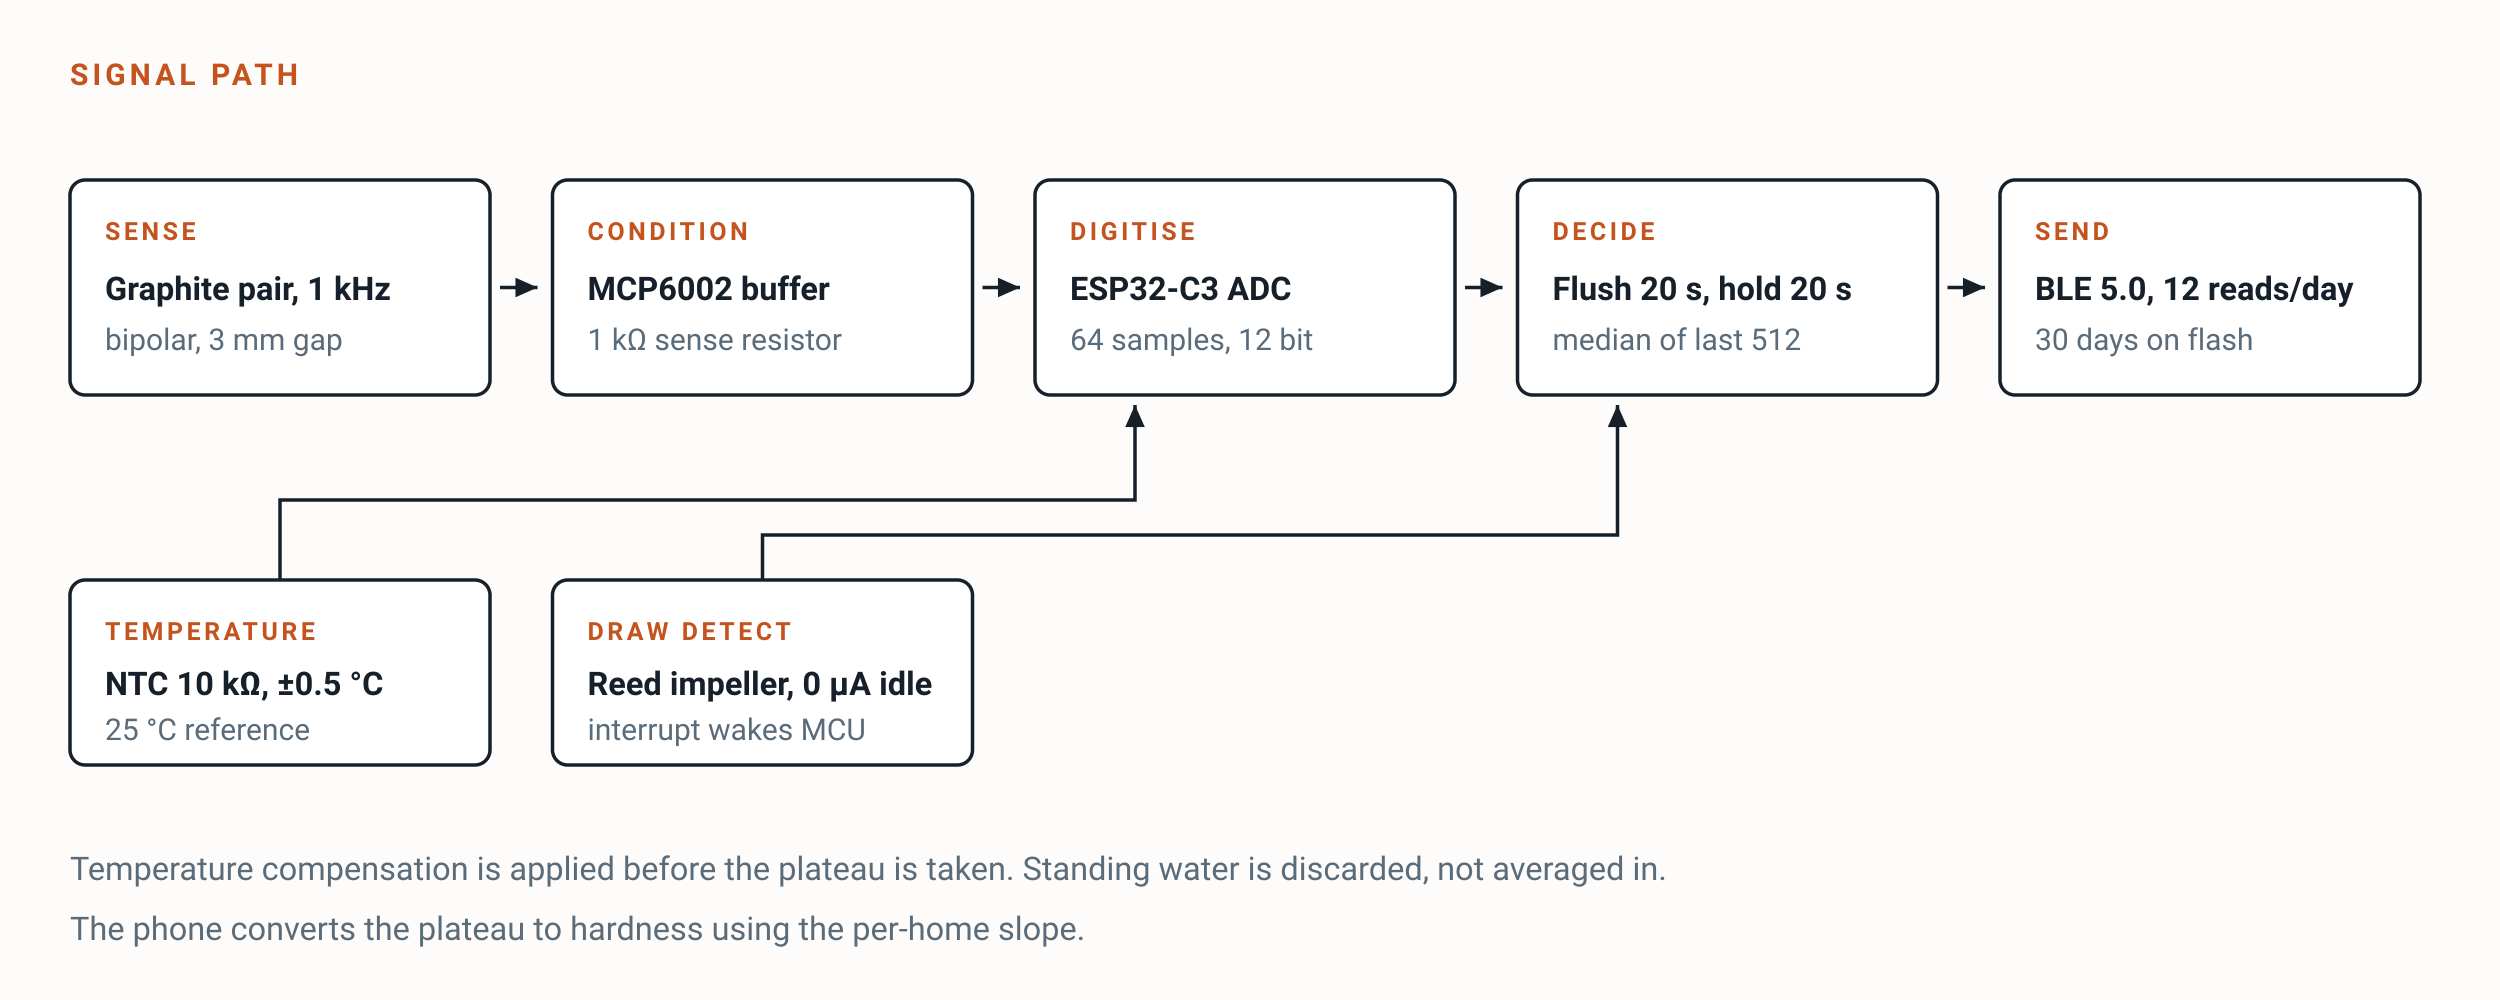
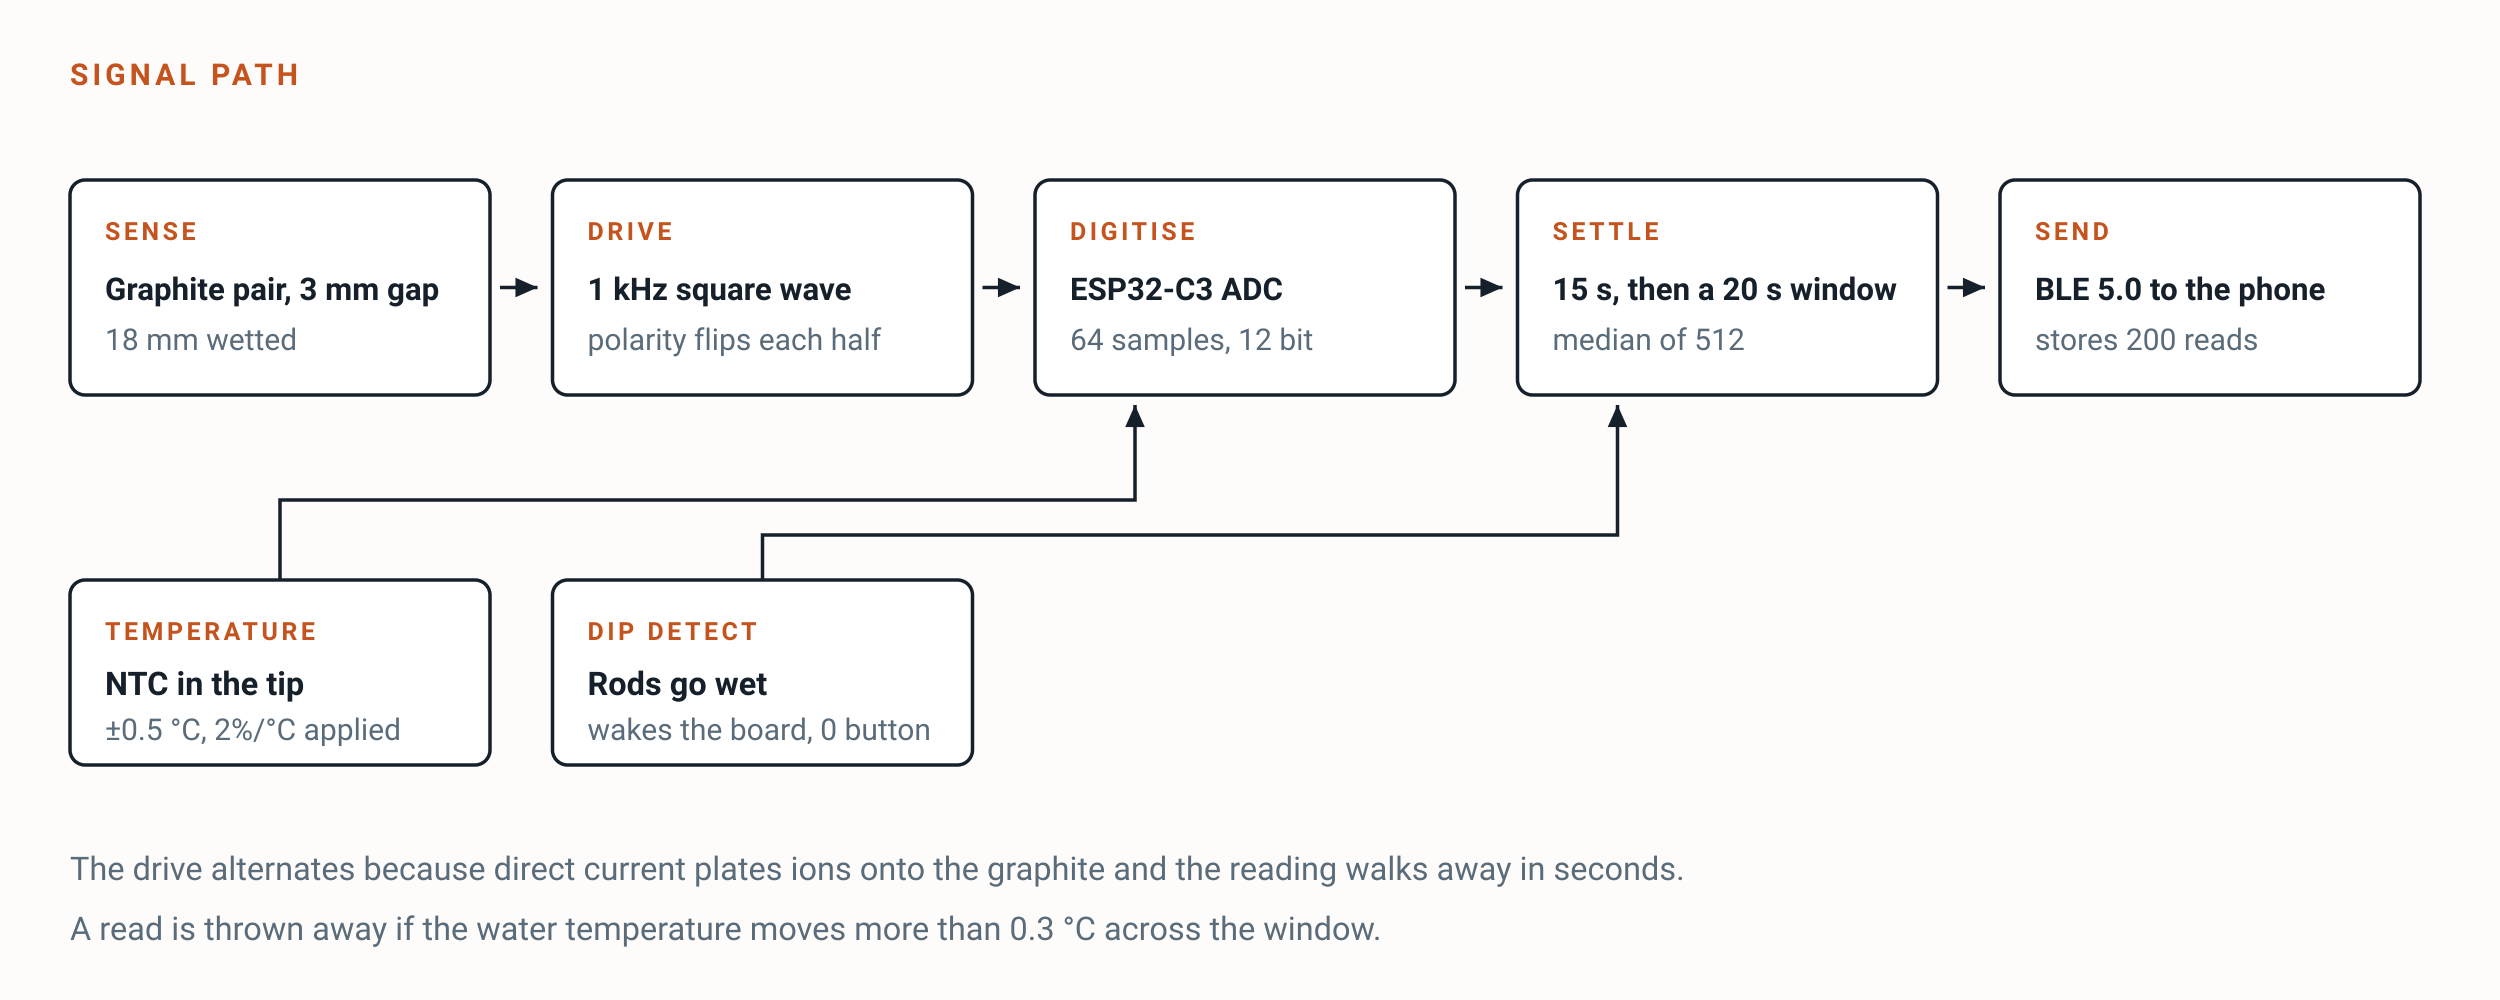
<svg xmlns="http://www.w3.org/2000/svg" viewBox="0 0 1000 400" width="1000" height="400" font-family="ui-sans-serif,system-ui,-apple-system,Segoe UI,Roboto,Helvetica,Arial,sans-serif">
  <rect width="1000" height="400" fill="#FDFCFA" />
  <defs>
    <marker id="a" viewBox="0 0 10 10" refX="9" refY="5" markerWidth="7" markerHeight="7" orient="auto">
      <path d="M0,1 L9,5 L0,9 z" fill="#16202B" />
    </marker>
-     <marker id="ao" viewBox="0 0 10 10" refX="9" refY="5" markerWidth="7" markerHeight="7" orient="auto">
-       <path d="M0,1 L9,5 L0,9 z" fill="#C4531E" />
-     </marker>
  </defs>
  <text x="28" y="34" font-size="12" fill="#C4531E" text-anchor="start" font-weight="700" letter-spacing="1.6">SIGNAL PATH</text>
  <rect x="28" y="72" width="168" height="86" rx="6" fill="#FFFFFF" stroke="#16202B" stroke-width="1.4" />
  <text x="42" y="96" font-size="10" fill="#C4531E" text-anchor="start" font-weight="700" letter-spacing="1.4">SENSE</text>
-   <text x="42" y="120" font-size="13" fill="#16202B" text-anchor="start" font-weight="600" letter-spacing="0">Graphite pair, 1 kHz</text>
-   <text x="42" y="140" font-size="12" fill="#5A6B7A" text-anchor="start" font-weight="400" letter-spacing="0">bipolar, 3 mm gap</text>
+   <text x="42" y="120" font-size="12.5" fill="#16202B" text-anchor="start" font-weight="600" letter-spacing="0">Graphite pair, 3 mm gap</text>
+   <text x="42" y="140" font-size="12" fill="#5A6B7A" text-anchor="start" font-weight="400" letter-spacing="0">18 mm wetted</text>
  <line x1="200" y1="115.0" x2="215" y2="115.0" stroke="#16202B" stroke-width="1.4" marker-end="url(#a)" />
  <rect x="221" y="72" width="168" height="86" rx="6" fill="#FFFFFF" stroke="#16202B" stroke-width="1.4" />
-   <text x="235" y="96" font-size="10" fill="#C4531E" text-anchor="start" font-weight="700" letter-spacing="1.4">CONDITION</text>
-   <text x="235" y="120" font-size="13" fill="#16202B" text-anchor="start" font-weight="600" letter-spacing="0">MCP6002 buffer</text>
-   <text x="235" y="140" font-size="12" fill="#5A6B7A" text-anchor="start" font-weight="400" letter-spacing="0">1 kΩ sense resistor</text>
+   <text x="235" y="96" font-size="10" fill="#C4531E" text-anchor="start" font-weight="700" letter-spacing="1.4">DRIVE</text>
+   <text x="235" y="120" font-size="12.5" fill="#16202B" text-anchor="start" font-weight="600" letter-spacing="0">1 kHz square wave</text>
+   <text x="235" y="140" font-size="12" fill="#5A6B7A" text-anchor="start" font-weight="400" letter-spacing="0">polarity flips each half</text>
  <line x1="393" y1="115.0" x2="408" y2="115.0" stroke="#16202B" stroke-width="1.4" marker-end="url(#a)" />
  <rect x="414" y="72" width="168" height="86" rx="6" fill="#FFFFFF" stroke="#16202B" stroke-width="1.4" />
  <text x="428" y="96" font-size="10" fill="#C4531E" text-anchor="start" font-weight="700" letter-spacing="1.4">DIGITISE</text>
-   <text x="428" y="120" font-size="13" fill="#16202B" text-anchor="start" font-weight="600" letter-spacing="0">ESP32-C3 ADC</text>
+   <text x="428" y="120" font-size="12.5" fill="#16202B" text-anchor="start" font-weight="600" letter-spacing="0">ESP32-C3 ADC</text>
  <text x="428" y="140" font-size="12" fill="#5A6B7A" text-anchor="start" font-weight="400" letter-spacing="0">64 samples, 12 bit</text>
  <line x1="586" y1="115.0" x2="601" y2="115.0" stroke="#16202B" stroke-width="1.4" marker-end="url(#a)" />
  <rect x="607" y="72" width="168" height="86" rx="6" fill="#FFFFFF" stroke="#16202B" stroke-width="1.4" />
-   <text x="621" y="96" font-size="10" fill="#C4531E" text-anchor="start" font-weight="700" letter-spacing="1.4">DECIDE</text>
-   <text x="621" y="120" font-size="13" fill="#16202B" text-anchor="start" font-weight="600" letter-spacing="0">Flush 20 s, hold 20 s</text>
-   <text x="621" y="140" font-size="12" fill="#5A6B7A" text-anchor="start" font-weight="400" letter-spacing="0">median of last 512</text>
+   <text x="621" y="96" font-size="10" fill="#C4531E" text-anchor="start" font-weight="700" letter-spacing="1.4">SETTLE</text>
+   <text x="621" y="120" font-size="12.5" fill="#16202B" text-anchor="start" font-weight="600" letter-spacing="0">15 s, then a 20 s window</text>
+   <text x="621" y="140" font-size="12" fill="#5A6B7A" text-anchor="start" font-weight="400" letter-spacing="0">median of 512</text>
  <line x1="779" y1="115.0" x2="794" y2="115.0" stroke="#16202B" stroke-width="1.4" marker-end="url(#a)" />
  <rect x="800" y="72" width="168" height="86" rx="6" fill="#FFFFFF" stroke="#16202B" stroke-width="1.4" />
  <text x="814" y="96" font-size="10" fill="#C4531E" text-anchor="start" font-weight="700" letter-spacing="1.4">SEND</text>
-   <text x="814" y="120" font-size="13" fill="#16202B" text-anchor="start" font-weight="600" letter-spacing="0">BLE 5.0, 12 reads/day</text>
-   <text x="814" y="140" font-size="12" fill="#5A6B7A" text-anchor="start" font-weight="400" letter-spacing="0">30 days on flash</text>
+   <text x="814" y="120" font-size="12.5" fill="#16202B" text-anchor="start" font-weight="600" letter-spacing="0">BLE 5.0 to the phone</text>
+   <text x="814" y="140" font-size="12" fill="#5A6B7A" text-anchor="start" font-weight="400" letter-spacing="0">stores 200 reads</text>
  <rect x="28" y="232" width="168" height="74" rx="6" fill="#FFFFFF" stroke="#16202B" stroke-width="1.4" />
  <text x="42" y="256" font-size="10" fill="#C4531E" text-anchor="start" font-weight="700" letter-spacing="1.4">TEMPERATURE</text>
-   <text x="42" y="278" font-size="13" fill="#16202B" text-anchor="start" font-weight="600" letter-spacing="0">NTC 10 kΩ, ±0.5 °C</text>
-   <text x="42" y="296" font-size="12" fill="#5A6B7A" text-anchor="start" font-weight="400" letter-spacing="0">25 °C reference</text>
+   <text x="42" y="278" font-size="13" fill="#16202B" text-anchor="start" font-weight="600" letter-spacing="0">NTC in the tip</text>
+   <text x="42" y="296" font-size="12" fill="#5A6B7A" text-anchor="start" font-weight="400" letter-spacing="0">±0.5 °C, 2%/°C applied</text>
  <rect x="221" y="232" width="168" height="74" rx="6" fill="#FFFFFF" stroke="#16202B" stroke-width="1.4" />
-   <text x="235" y="256" font-size="10" fill="#C4531E" text-anchor="start" font-weight="700" letter-spacing="1.4">DRAW DETECT</text>
-   <text x="235" y="278" font-size="13" fill="#16202B" text-anchor="start" font-weight="600" letter-spacing="0">Reed impeller, 0 µA idle</text>
-   <text x="235" y="296" font-size="12" fill="#5A6B7A" text-anchor="start" font-weight="400" letter-spacing="0">interrupt wakes MCU</text>
+   <text x="235" y="256" font-size="10" fill="#C4531E" text-anchor="start" font-weight="700" letter-spacing="1.4">DIP DETECT</text>
+   <text x="235" y="278" font-size="13" fill="#16202B" text-anchor="start" font-weight="600" letter-spacing="0">Rods go wet</text>
+   <text x="235" y="296" font-size="12" fill="#5A6B7A" text-anchor="start" font-weight="400" letter-spacing="0">wakes the board, 0 button</text>
  <path d="M112,232 L112,200 L454,200 L454,162" fill="none" stroke="#16202B" stroke-width="1.4" marker-end="url(#a)" />
  <path d="M305,232 L305,214 L647,214 L647,162" fill="none" stroke="#16202B" stroke-width="1.4" marker-end="url(#a)" />
-   <text x="28" y="352" font-size="13" fill="#5A6B7A" text-anchor="start" font-weight="400" letter-spacing="0">Temperature compensation is applied before the plateau is taken. Standing water is discarded, not averaged in.</text>
-   <text x="28" y="376" font-size="13" fill="#5A6B7A" text-anchor="start" font-weight="400" letter-spacing="0">The phone converts the plateau to hardness using the per-home slope.</text>
+   <text x="28" y="352" font-size="13" fill="#5A6B7A" text-anchor="start" font-weight="400" letter-spacing="0">The drive alternates because direct current plates ions onto the graphite and the reading walks away in seconds.</text>
+   <text x="28" y="376" font-size="13" fill="#5A6B7A" text-anchor="start" font-weight="400" letter-spacing="0">A read is thrown away if the water temperature moves more than 0.3 °C across the window.</text>
</svg>
